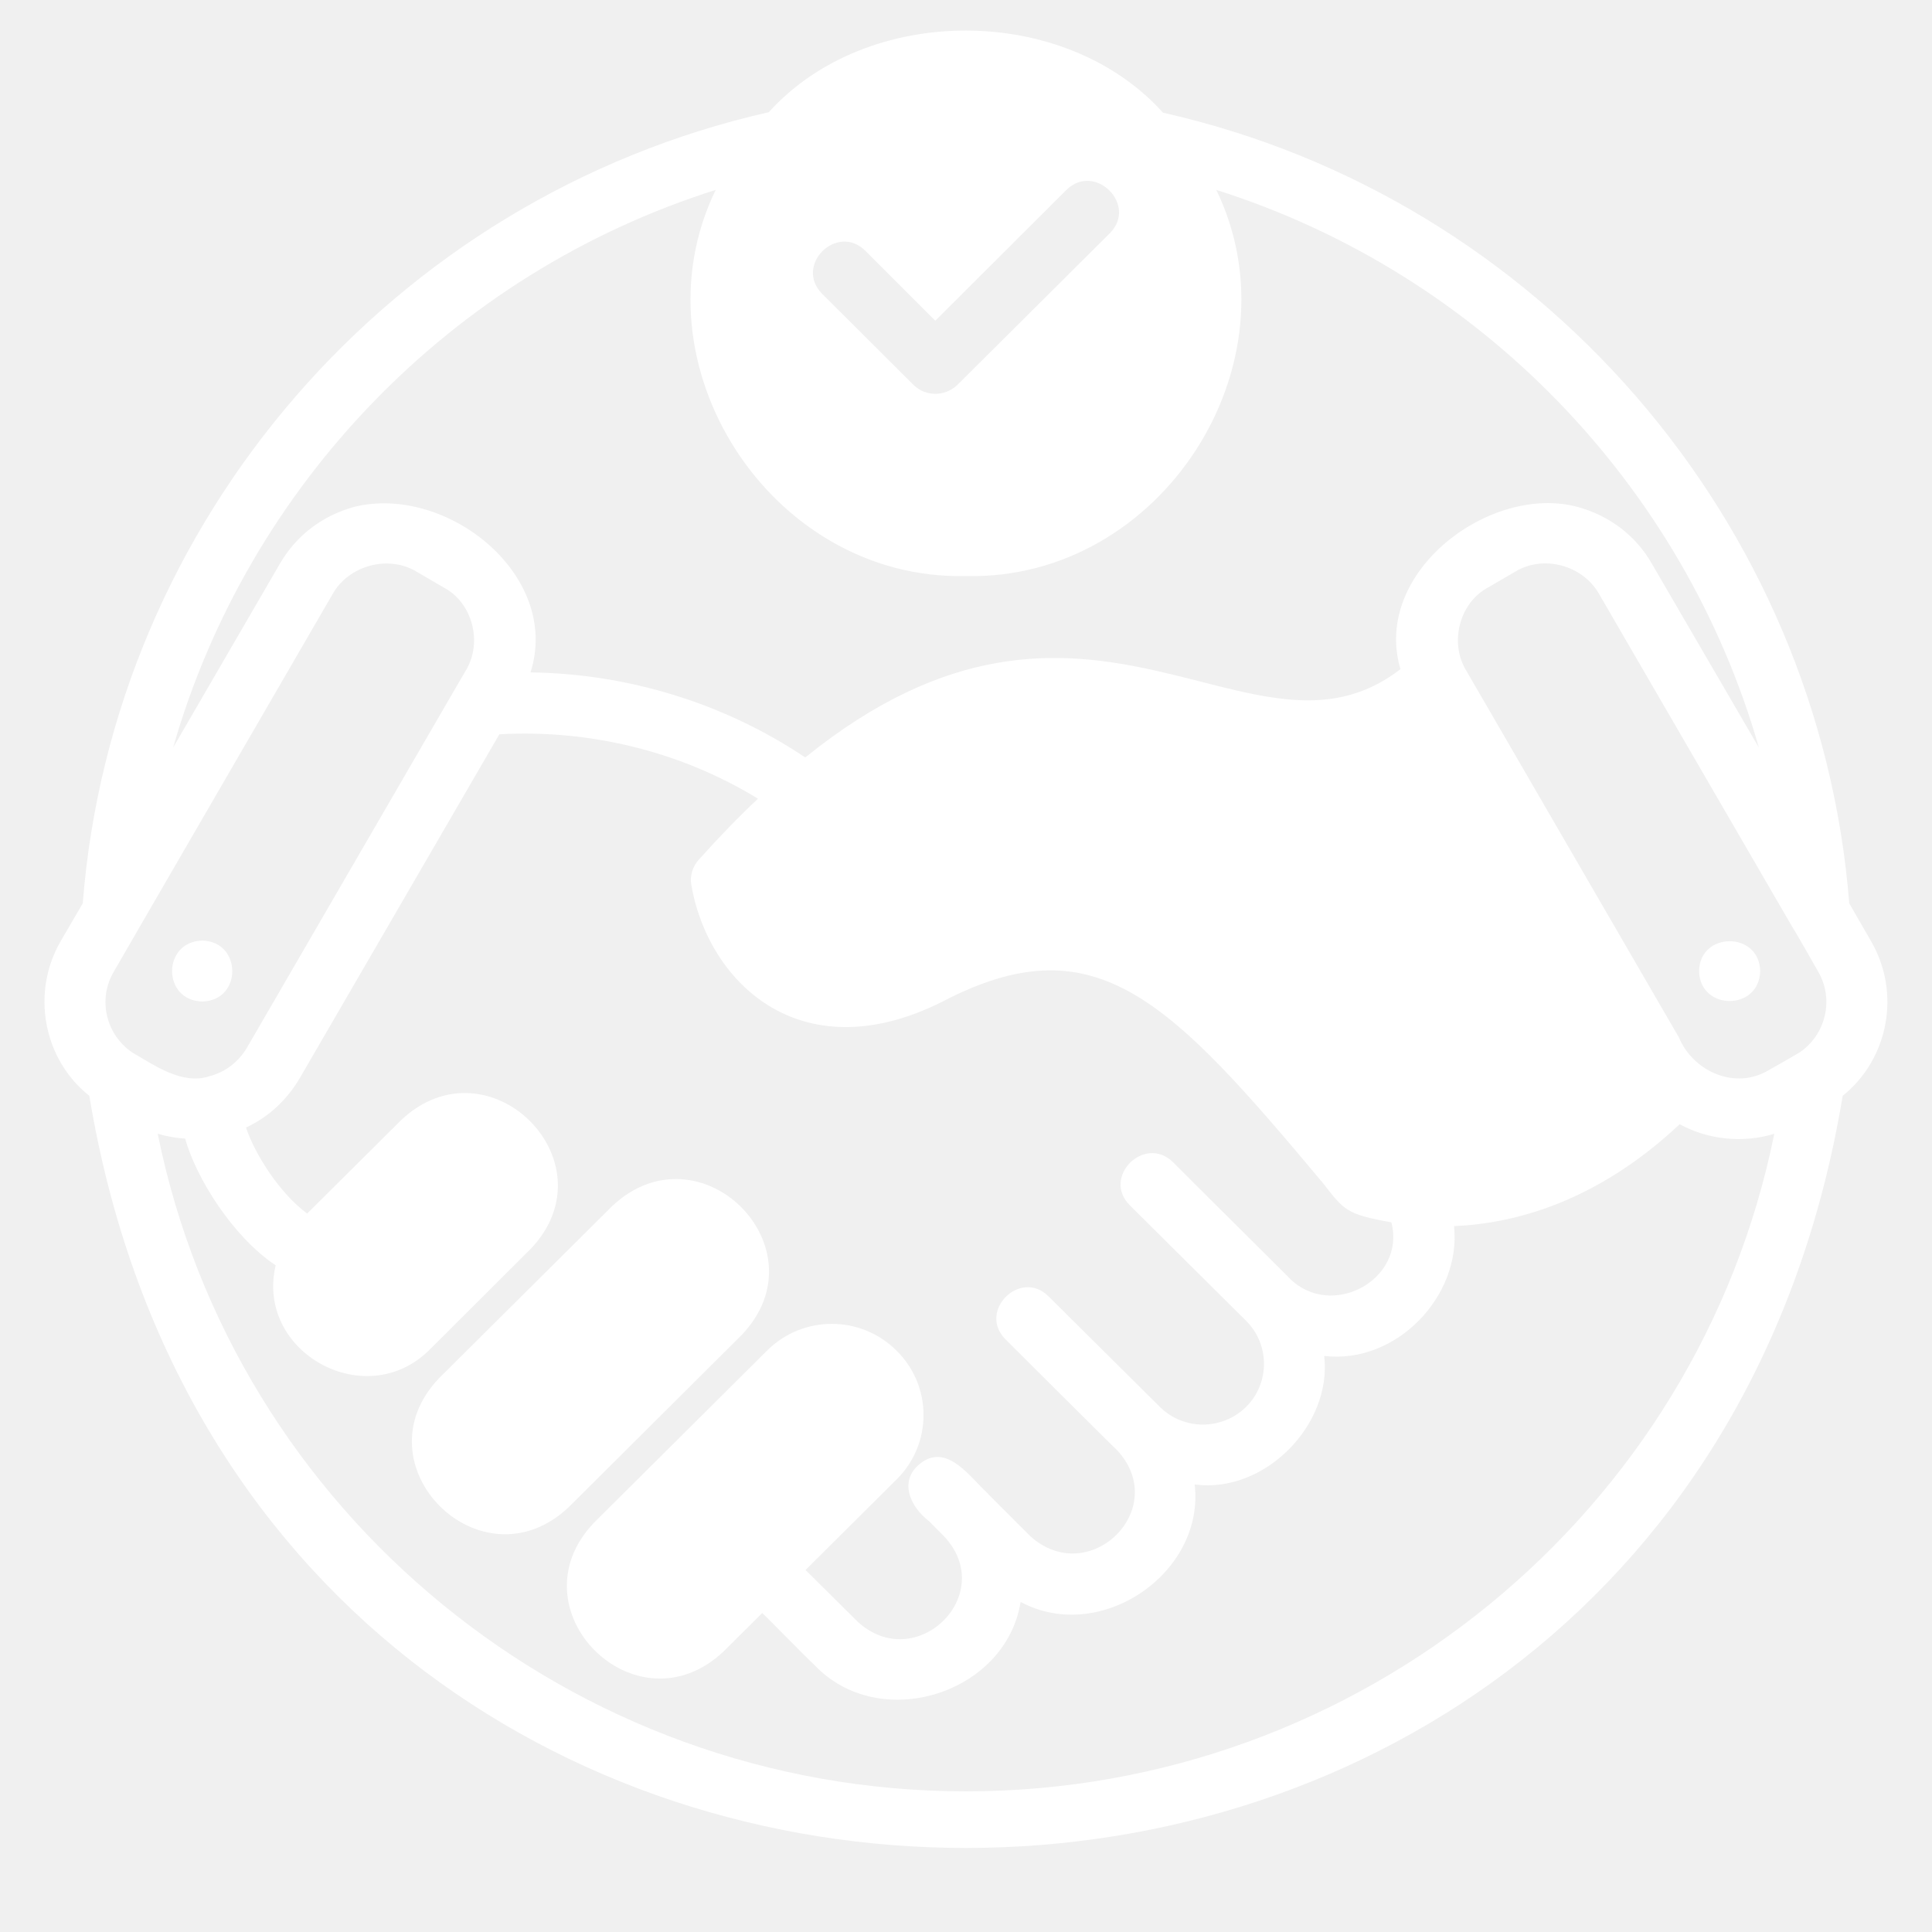
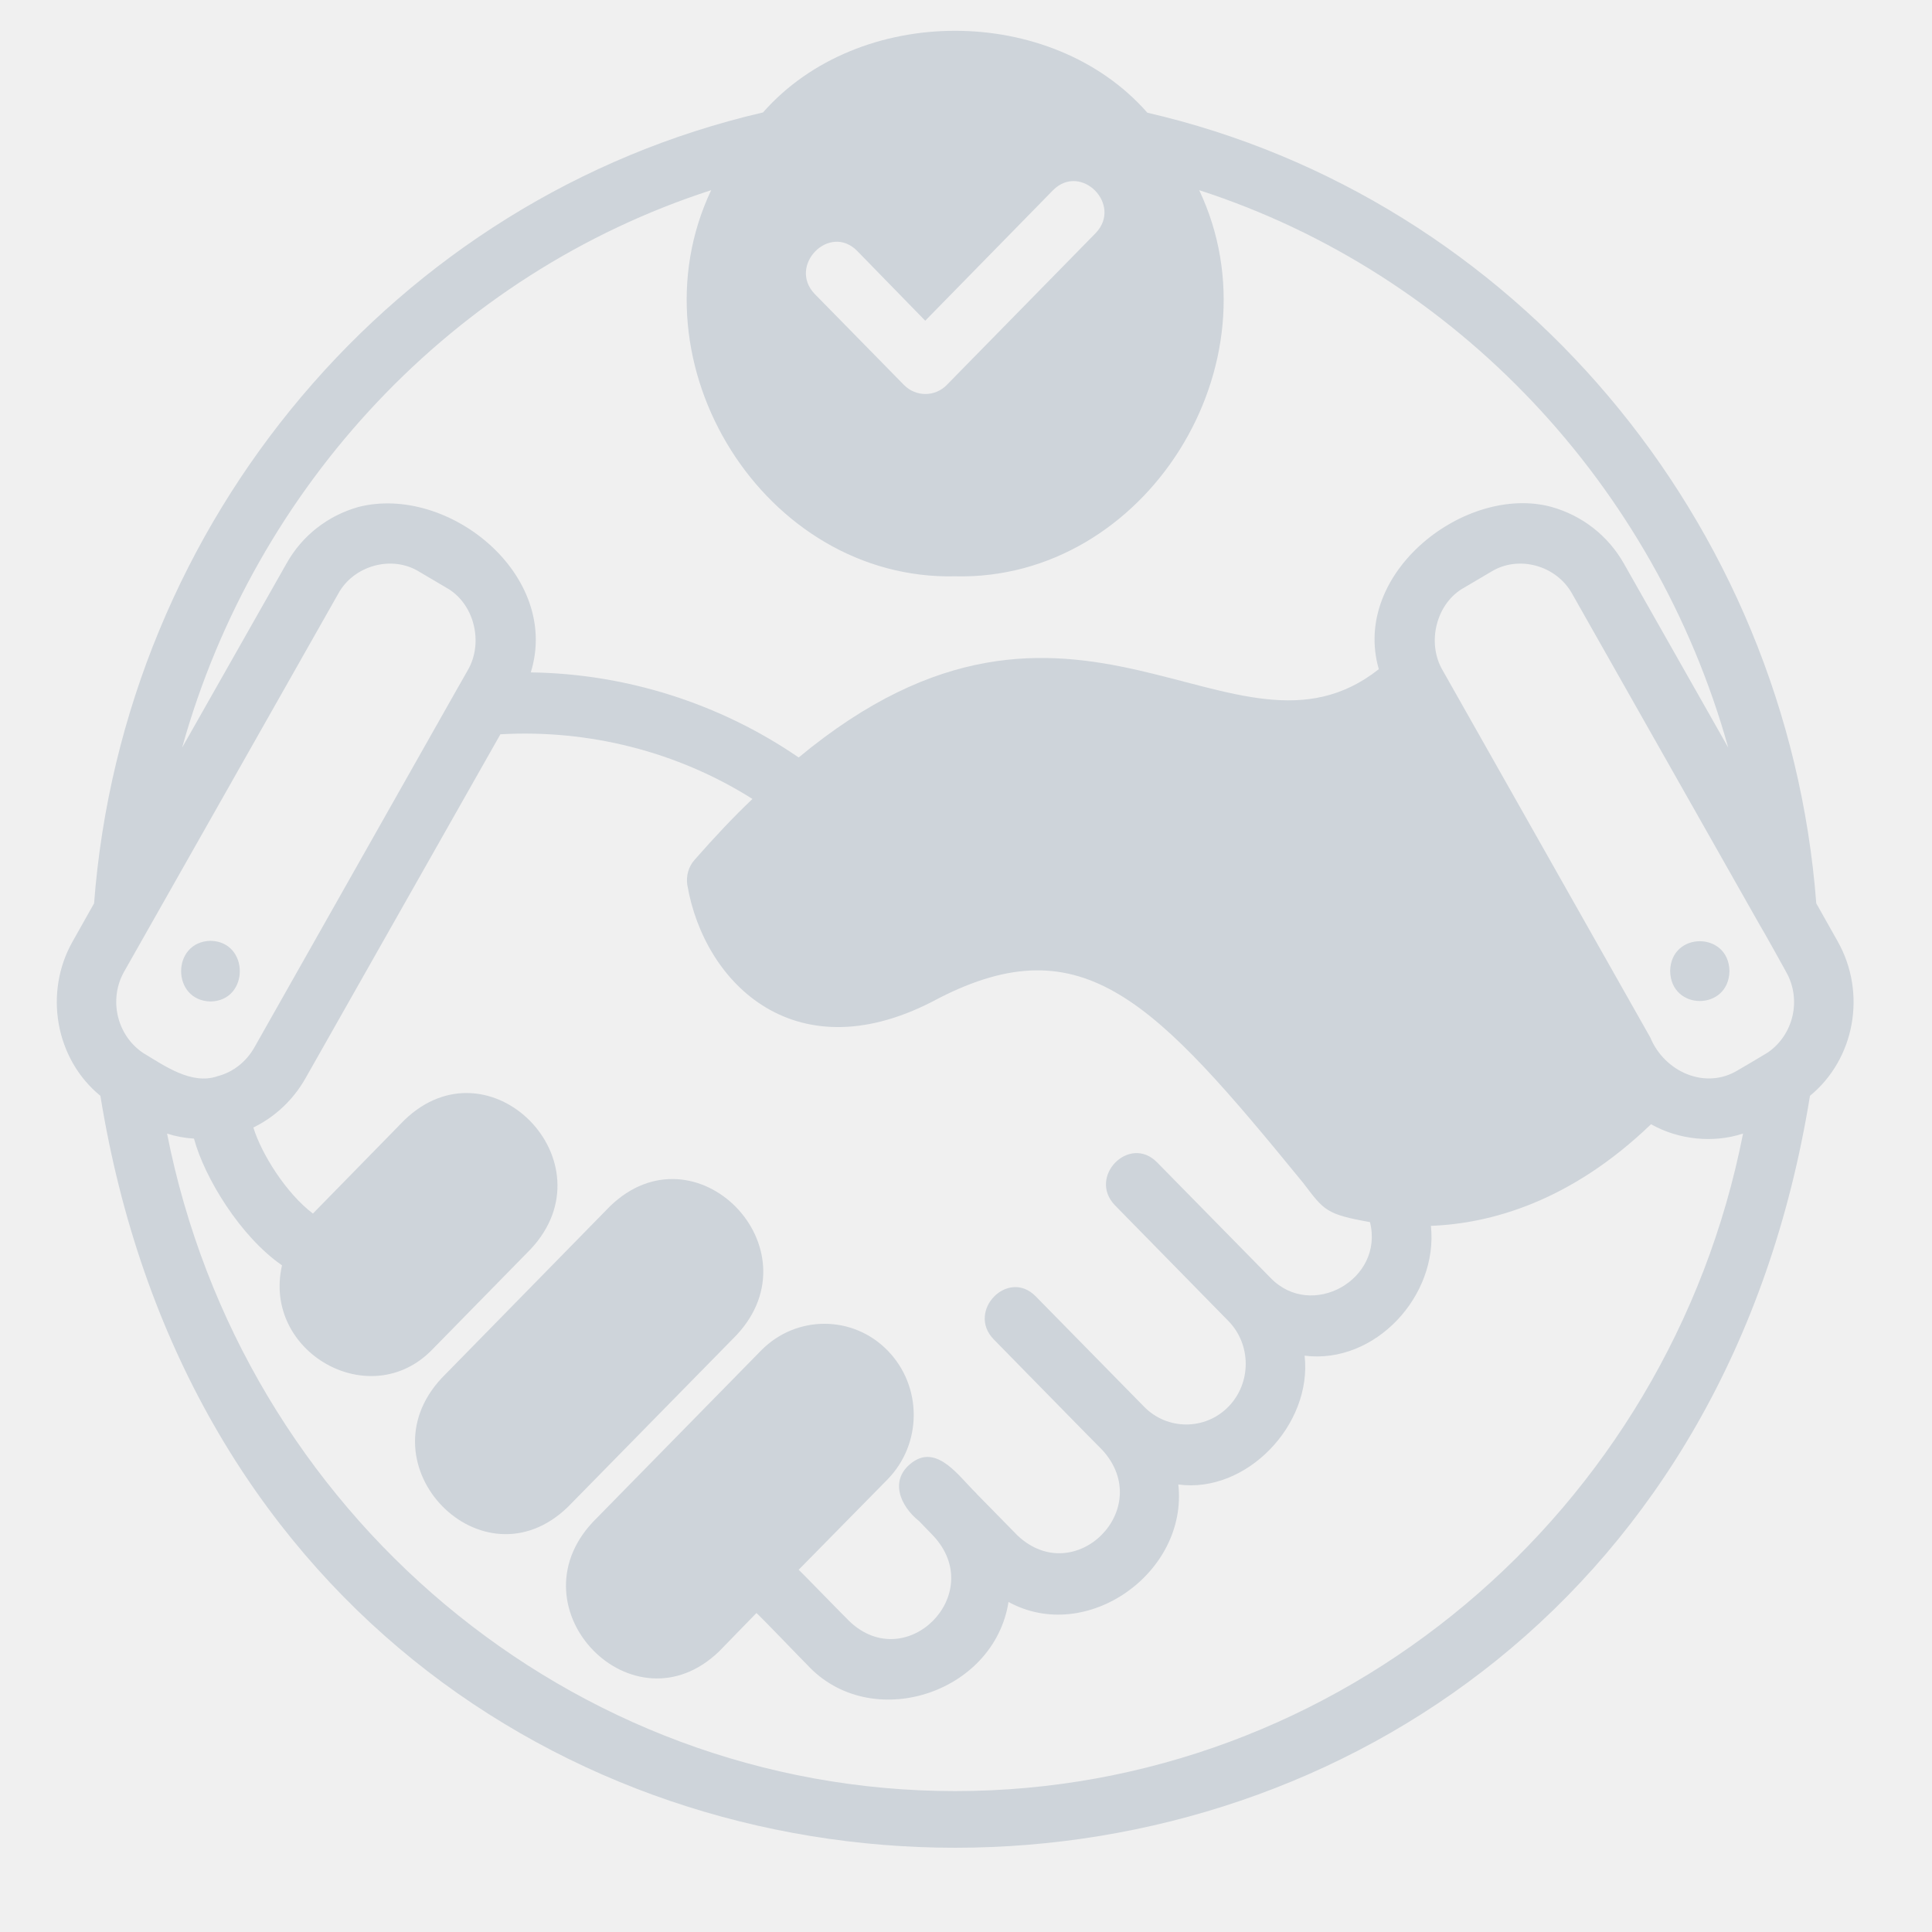
<svg xmlns="http://www.w3.org/2000/svg" width="40" zoomAndPan="magnify" viewBox="0 0 30 30" height="40" preserveAspectRatio="xMidYMid meet" version="1.0">
  <defs>
-     <clipPath id="889b350617">
-       <path d="M 0.484 0 L 29.516 0 L 29.516 29 L 0.484 29 Z M 0.484 0 " clip-rule="nonzero" />
+     <clipPath id="05a43f78eb">
+       <path d="M 0.68 0 L 28.984 0 L 28.984 29 L 0.68 29 Z M 0.68 0 " clip-rule="nonzero" />
    </clipPath>
  </defs>
-   <g clip-path="url(#889b350617)">
-     <path fill="#ffffff" d="M 28.715 14.027 C 28.246 8.086 23.906 3.066 18.059 1.75 C 16.531 0.051 13.465 0.051 11.938 1.742 C 6.09 3.066 1.75 8.086 1.285 14.027 L 0.941 14.617 C 0.484 15.406 0.664 16.441 1.387 17.016 C 3.969 32.594 26.035 32.582 28.613 17.016 C 29.32 16.449 29.523 15.426 29.055 14.617 Z M 13.438 3.895 L 14.523 4.98 L 16.559 2.949 C 17 2.516 17.672 3.18 17.234 3.621 C 17.234 3.621 14.863 5.98 14.863 5.98 C 14.672 6.16 14.375 6.16 14.188 5.98 L 12.766 4.562 C 12.328 4.121 12.996 3.457 13.438 3.895 Z M 11.113 2.949 C 9.801 5.652 11.965 9.016 15 8.945 C 18.031 9.016 20.195 5.652 18.887 2.949 C 22.984 4.246 26.148 7.543 27.312 11.609 L 25.648 8.75 C 25.398 8.312 24.984 8.004 24.496 7.871 C 23.137 7.508 21.301 8.887 21.746 10.391 C 19.438 12.172 16.914 8.195 12.504 11.762 C 11.246 10.918 9.75 10.461 8.238 10.441 C 8.719 8.926 6.93 7.516 5.5 7.871 C 5.012 8.004 4.602 8.312 4.348 8.75 L 2.688 11.609 C 3.852 7.543 7.012 4.246 11.113 2.949 Z M 1.766 15.09 C 1.883 14.883 4.938 9.617 5.168 9.219 C 5.418 8.781 6.027 8.613 6.465 8.875 L 6.887 9.121 C 7.34 9.359 7.496 9.977 7.234 10.41 L 7.07 10.691 L 3.832 16.273 C 3.703 16.488 3.5 16.648 3.254 16.711 C 2.836 16.852 2.406 16.547 2.062 16.348 C 1.648 16.074 1.512 15.523 1.766 15.09 Z M 15 27.816 C 8.875 27.816 3.637 23.484 2.449 17.605 C 2.586 17.645 2.73 17.672 2.875 17.68 C 3.043 18.289 3.617 19.207 4.281 19.648 C 3.961 20.996 5.684 21.953 6.676 20.953 C 6.676 20.953 8.238 19.395 8.238 19.395 C 9.531 18.043 7.586 16.109 6.227 17.395 C 6.227 17.395 4.77 18.844 4.77 18.844 C 4.344 18.531 3.957 17.922 3.82 17.508 C 4.168 17.348 4.453 17.082 4.652 16.746 L 7.754 11.402 C 9.16 11.324 10.57 11.668 11.77 12.402 C 11.469 12.684 11.164 13 10.848 13.352 C 10.754 13.457 10.711 13.602 10.734 13.738 C 11 15.281 12.48 16.699 14.738 15.5 C 17.043 14.352 18.184 15.551 20.543 18.371 C 20.875 18.797 20.906 18.855 21.605 18.98 C 21.836 19.871 20.672 20.5 20.023 19.848 C 20.023 19.844 18.215 18.051 18.215 18.047 C 17.773 17.613 17.105 18.277 17.543 18.715 C 17.543 18.715 19.348 20.508 19.348 20.508 C 19.719 20.875 19.719 21.477 19.352 21.844 C 18.98 22.211 18.379 22.215 18.008 21.844 L 16.281 20.129 C 15.844 19.695 15.176 20.359 15.613 20.797 C 15.617 20.801 17.336 22.516 17.344 22.516 C 18.195 23.43 16.906 24.684 15.992 23.848 C 15.992 23.848 15.348 23.203 15.348 23.203 C 15.34 23.195 15.336 23.188 15.328 23.18 C 15.07 22.945 14.723 22.426 14.32 22.703 C 13.938 22.973 14.125 23.391 14.426 23.621 C 14.426 23.621 14.652 23.848 14.652 23.848 C 15.516 24.754 14.223 26.016 13.316 25.18 C 13.25 25.117 12.551 24.418 12.508 24.379 L 13.922 22.973 C 14.48 22.422 14.48 21.523 13.922 20.973 C 13.367 20.418 12.465 20.418 11.91 20.973 L 9.227 23.641 C 7.934 24.992 9.879 26.93 11.238 25.641 C 11.238 25.641 11.836 25.047 11.836 25.047 C 11.879 25.082 12.574 25.793 12.641 25.848 C 13.648 26.922 15.617 26.309 15.848 24.875 C 17.09 25.539 18.711 24.426 18.551 23.051 C 19.637 23.195 20.688 22.125 20.562 21.055 C 21.684 21.188 22.695 20.121 22.578 19.039 C 23.523 19 24.801 18.66 26.082 17.457 C 26.523 17.699 27.07 17.754 27.551 17.605 C 26.363 23.484 21.125 27.816 15 27.816 Z M 27.941 16.344 C 27.926 16.355 27.496 16.602 27.465 16.617 C 26.945 16.93 26.293 16.641 26.07 16.109 C 26.07 16.109 22.766 10.41 22.766 10.41 C 22.504 9.98 22.66 9.359 23.109 9.121 L 23.531 8.875 C 23.973 8.609 24.578 8.781 24.828 9.219 L 27.82 14.375 C 27.844 14.406 28.207 15.039 28.234 15.09 C 28.484 15.523 28.348 16.07 27.941 16.344 Z M 27.941 16.344 " fill-opacity="1" fill-rule="nonzero" />
+   <g clip-path="url(#05a43f78eb)">
+     <path fill="#ced4da" d="M 28.203 14.027 C 27.75 8.086 23.516 3.066 17.816 1.75 C 16.328 0.055 13.336 0.055 11.848 1.746 C 6.145 3.066 1.914 8.086 1.461 14.027 L 1.129 14.617 C 0.68 15.406 0.855 16.441 1.559 17.016 C 4.078 32.59 25.59 32.578 28.105 17.016 C 28.797 16.449 28.992 15.426 28.535 14.617 Z M 13.309 3.895 L 14.367 4.98 L 16.352 2.953 C 16.785 2.52 17.438 3.18 17.012 3.621 C 17.012 3.621 14.699 5.98 14.699 5.98 C 14.516 6.164 14.223 6.164 14.039 5.98 L 12.652 4.566 C 12.227 4.125 12.879 3.461 13.309 3.895 Z M 11.043 2.953 C 9.766 5.652 11.875 9.016 14.832 8.949 C 17.789 9.02 19.898 5.652 18.621 2.953 C 22.617 4.246 25.699 7.543 26.836 11.609 L 25.215 8.75 C 24.969 8.316 24.566 8.004 24.09 7.871 C 22.766 7.512 20.977 8.887 21.41 10.391 C 19.156 12.172 16.699 8.195 12.402 11.762 C 11.172 10.918 9.715 10.461 8.242 10.441 C 8.711 8.93 6.965 7.52 5.57 7.871 C 5.094 8.004 4.691 8.316 4.449 8.75 L 2.828 11.609 C 3.961 7.543 7.043 4.246 11.043 2.953 Z M 1.926 15.09 C 2.043 14.887 5.023 9.621 5.25 9.223 C 5.488 8.781 6.086 8.613 6.512 8.879 L 6.922 9.121 C 7.363 9.359 7.516 9.977 7.262 10.41 L 7.102 10.691 L 3.945 16.273 C 3.82 16.488 3.621 16.648 3.379 16.711 C 2.973 16.852 2.551 16.547 2.219 16.348 C 1.816 16.074 1.684 15.523 1.926 15.09 Z M 14.832 27.812 C 8.859 27.812 3.754 23.484 2.594 17.602 C 2.727 17.645 2.867 17.672 3.012 17.68 C 3.176 18.289 3.734 19.203 4.379 19.648 C 4.07 20.996 5.75 21.953 6.715 20.953 C 6.715 20.953 8.242 19.395 8.242 19.395 C 9.504 18.043 7.605 16.109 6.277 17.395 C 6.277 17.395 4.859 18.844 4.859 18.844 C 4.445 18.531 4.062 17.922 3.934 17.508 C 4.27 17.344 4.551 17.082 4.742 16.746 L 7.77 11.402 C 9.137 11.324 10.516 11.668 11.684 12.406 C 11.391 12.684 11.094 13 10.785 13.352 C 10.691 13.457 10.652 13.602 10.672 13.738 C 10.934 15.281 12.375 16.699 14.578 15.5 C 16.824 14.352 17.934 15.551 20.238 18.371 C 20.562 18.797 20.59 18.855 21.273 18.977 C 21.496 19.871 20.363 20.5 19.73 19.844 C 19.73 19.844 17.969 18.051 17.965 18.047 C 17.535 17.613 16.887 18.273 17.312 18.715 C 17.312 18.715 19.07 20.508 19.07 20.508 C 19.434 20.875 19.434 21.477 19.074 21.844 C 18.715 22.211 18.125 22.211 17.766 21.844 L 16.082 20.129 C 15.652 19.691 15.004 20.359 15.43 20.797 C 15.434 20.801 17.109 22.512 17.117 22.516 C 17.949 23.426 16.691 24.68 15.801 23.844 C 15.801 23.844 15.172 23.203 15.172 23.203 C 15.164 23.195 15.16 23.188 15.152 23.18 C 14.902 22.941 14.562 22.426 14.172 22.703 C 13.797 22.973 13.977 23.387 14.273 23.621 C 14.273 23.621 14.492 23.848 14.492 23.848 C 15.336 24.75 14.074 26.016 13.191 25.176 C 13.125 25.113 12.445 24.414 12.402 24.375 L 13.781 22.973 C 14.324 22.418 14.324 21.523 13.781 20.969 C 13.242 20.418 12.363 20.418 11.82 20.969 L 9.203 23.637 C 7.941 24.992 9.84 26.926 11.168 25.641 C 11.168 25.641 11.746 25.047 11.746 25.047 C 11.789 25.078 12.469 25.789 12.531 25.848 C 13.512 26.918 15.434 26.309 15.66 24.875 C 16.871 25.539 18.449 24.422 18.297 23.051 C 19.352 23.195 20.379 22.125 20.258 21.051 C 21.352 21.188 22.336 20.121 22.219 19.035 C 23.145 19 24.387 18.66 25.637 17.457 C 26.066 17.699 26.602 17.754 27.066 17.602 C 25.91 23.484 20.805 27.812 14.832 27.812 Z M 27.449 16.344 C 27.434 16.355 27.016 16.602 26.988 16.617 C 26.48 16.93 25.844 16.641 25.625 16.109 C 25.625 16.109 22.402 10.41 22.402 10.41 C 22.148 9.98 22.301 9.359 22.742 9.121 L 23.152 8.879 C 23.582 8.613 24.172 8.781 24.414 9.223 L 27.332 14.375 C 27.355 14.406 27.707 15.039 27.734 15.09 C 27.98 15.523 27.848 16.07 27.449 16.344 Z M 27.449 16.344 " fill-opacity="1" fill-rule="nonzero" />
  </g>
-   <path fill="#ffffff" d="M 26.383 15.078 C 26.395 15.699 27.32 15.699 27.332 15.078 C 27.32 14.461 26.395 14.461 26.383 15.078 Z M 26.383 15.078 " fill-opacity="1" fill-rule="nonzero" />
-   <path fill="#ffffff" d="M 3.141 14.605 C 2.516 14.621 2.516 15.539 3.141 15.551 C 3.762 15.539 3.762 14.621 3.141 14.605 Z M 3.141 14.605 " fill-opacity="1" fill-rule="nonzero" />
-   <path fill="#ffffff" d="M 11.516 20.73 C 12.809 19.379 10.867 17.445 9.504 18.73 C 9.504 18.73 6.82 21.398 6.82 21.398 C 5.527 22.75 7.473 24.688 8.832 23.402 C 8.832 23.402 11.516 20.73 11.516 20.73 Z M 11.516 20.73 " fill-opacity="1" fill-rule="nonzero" />
+   <path fill="#ced4da" d="M 25.934 15.078 C 25.945 15.699 26.844 15.699 26.855 15.078 C 26.844 14.461 25.945 14.461 25.934 15.078 Z M 25.934 15.078 " fill-opacity="1" fill-rule="nonzero" />
+   <path fill="#ced4da" d="M 3.27 14.609 C 2.66 14.621 2.66 15.539 3.27 15.551 C 3.875 15.539 3.875 14.621 3.27 14.609 Z M 3.27 14.609 " fill-opacity="1" fill-rule="nonzero" />
+   <path fill="#ced4da" d="M 11.438 20.73 C 12.699 19.379 10.801 17.445 9.473 18.73 C 9.473 18.73 6.859 21.398 6.859 21.398 C 5.598 22.75 7.492 24.688 8.82 23.398 C 8.82 23.398 11.438 20.73 11.438 20.73 Z M 11.438 20.73 " fill-opacity="1" fill-rule="nonzero" />
</svg>
